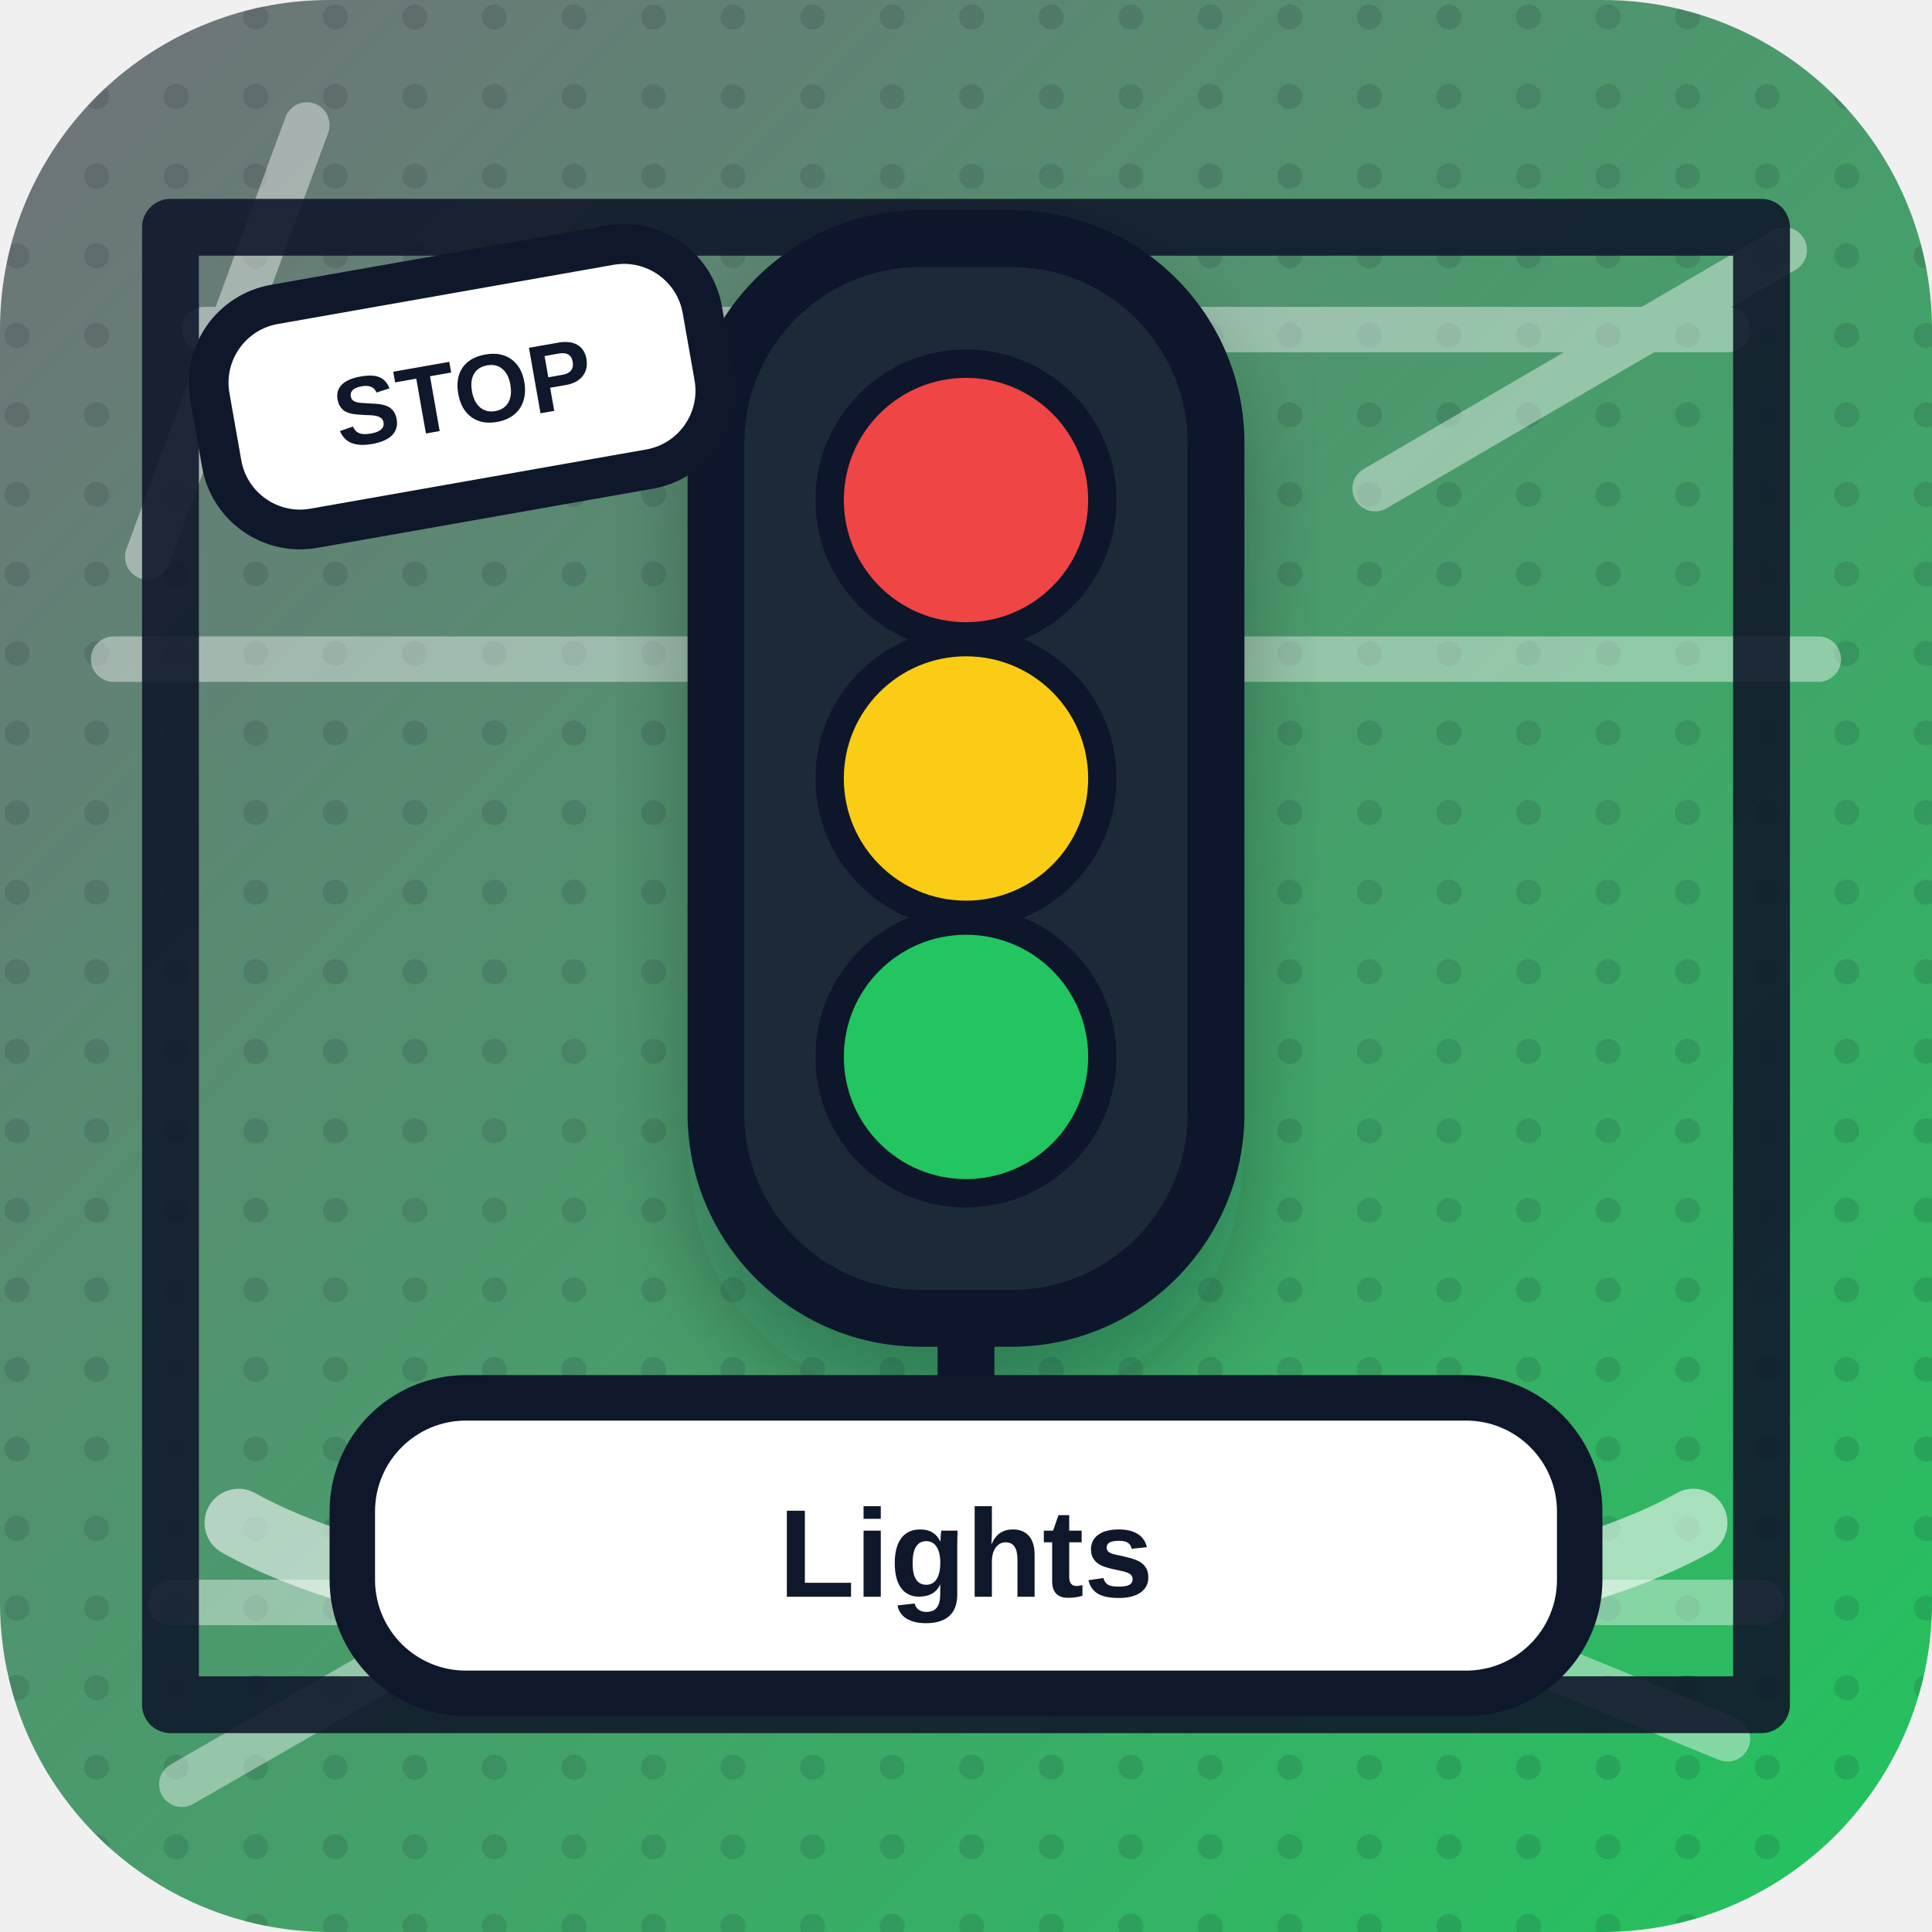
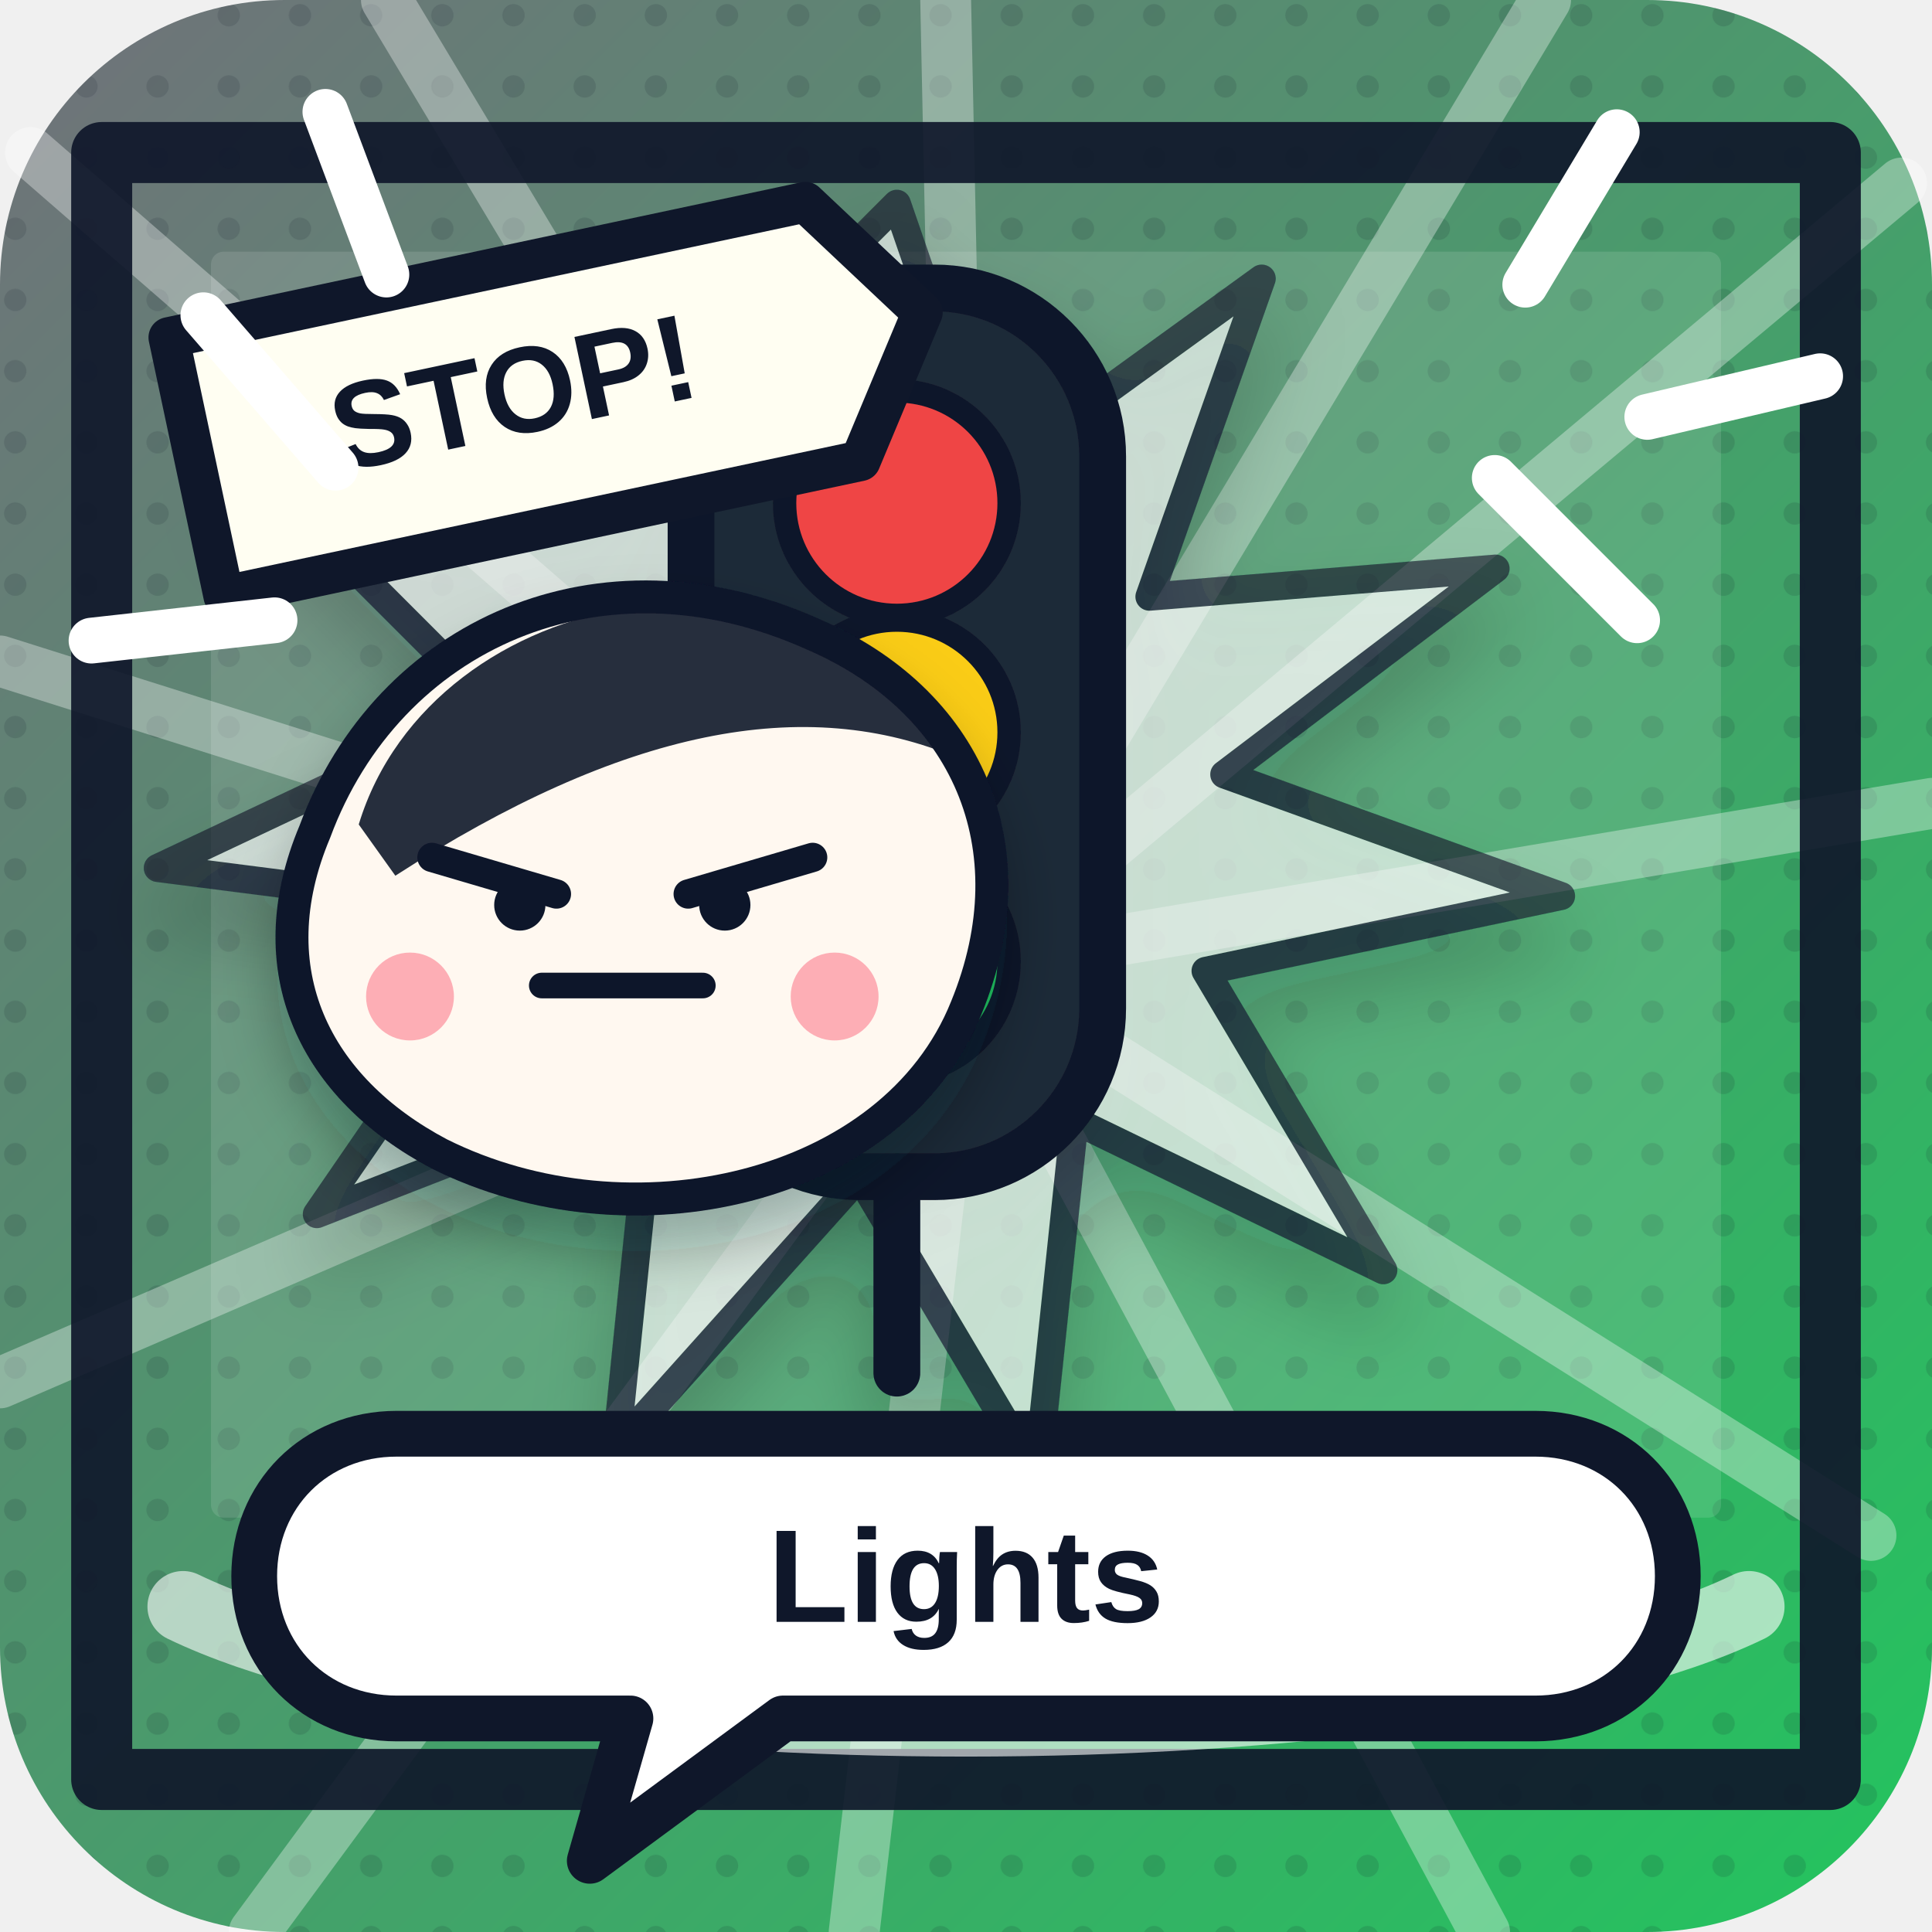
- <svg xmlns="http://www.w3.org/2000/svg" viewBox="0 0 340 340" role="img" aria-label="Lights manga classroom tool icon">
+ <svg xmlns="http://www.w3.org/2000/svg" viewBox="0 0 380 380" role="img" aria-label="Lights manga classroom tool icon">
  <defs>
    <linearGradient id="bg" x1="0" y1="0" x2="1" y2="1">
      <stop offset="0" stop-color="#71717a" />
      <stop offset="1" stop-color="#22c55e" />
    </linearGradient>
    <pattern id="dots" width="14" height="14" patternUnits="userSpaceOnUse">
      <circle cx="3" cy="3" r="2.2" fill="#0f172a" opacity=".13" />
    </pattern>
    <filter id="shadow" x="-20%" y="-20%" width="140%" height="140%">
      <feDropShadow dx="0" dy="10" stdDeviation="8" flood-color="#0f172a" flood-opacity=".28" />
    </filter>
  </defs>
-   <rect width="340" height="340" rx="58" fill="url(#bg)" />
-   <rect width="340" height="340" rx="58" fill="url(#dots)" />
-   <path d="M36 58h268M20 116h300M30 282h280M54 22l-28 76M314 44l-72 42M304 306l-88-36M32 314l94-54" stroke="#fff" stroke-width="8" stroke-linecap="round" opacity=".42" />
-   <path d="M30 40h280v260H30z" fill="none" stroke="#0f172a" stroke-width="10" stroke-linejoin="round" opacity=".9" />
-   <g filter="url(#shadow)">
+   <rect width="380" height="380" rx="56" fill="url(#bg)" />
+   <rect width="380" height="380" rx="56" fill="url(#dots)" />
+   <path d="M190 190L6 30M190 190L76 0M190 190L186 0M190 190L304 0M190 190L374 36M190 190L380 158M190 190L368 302M190 190L292 380M190 190L168 380M190 190L50 380M190 190L0 272M190 190L0 130" stroke="#fff" stroke-width="10" stroke-linecap="round" opacity=".34" />
+   <path d="M20 30h340v320H20z" fill="none" stroke="#0f172a" stroke-width="12" stroke-linejoin="round" opacity=".92" />
+   <path d="M44 52h292v244H44z" fill="#ffffff" opacity=".12" stroke="#ffffff" stroke-width="5" stroke-linejoin="round" />
+   <g transform="translate(20 18) scale(.92)" filter="url(#shadow)">
+     <path d="M170 24l20 58 58-42-24 68 74-6-58 44 72 26-76 16 38 64-66-32-8 76-38-64-52 58 8-78-72 28 44-64-78-10 72-34-54-54 72 14z" fill="#ffffff" opacity=".64" stroke="#0f172a" stroke-width="6" stroke-linejoin="round" />
    <rect x="126" y="42" width="88" height="190" rx="36" fill="#1f2937" stroke="#0f172a" stroke-width="10" />
    <circle cx="170" cy="88" r="24" fill="#ef4444" stroke="#0f172a" stroke-width="5" />
    <circle cx="170" cy="137" r="24" fill="#facc15" stroke="#0f172a" stroke-width="5" />
    <circle cx="170" cy="186" r="24" fill="#22c55e" stroke="#0f172a" stroke-width="5" />
    <path d="M170 232v42" stroke="#0f172a" stroke-width="10" stroke-linecap="round" />
  </g>
-   <path d="M42 268c50 28 206 28 256 0" fill="none" stroke="#fff" stroke-width="12" stroke-linecap="round" opacity=".58" />
-   <rect x="62" y="246" width="216" height="52" rx="20" fill="#ffffff" stroke="#0f172a" stroke-width="8" />
-   <text x="170" y="281" text-anchor="middle" font-size="22" font-weight="900" fill="#0f172a" font-family="Arial Black, Arial">Lights</text>
-   <g transform="rotate(-10 82 72)">
-     <rect x="38" y="48" width="88" height="40" rx="14" fill="#ffffff" stroke="#0f172a" stroke-width="7" />
-     <text x="82" y="75" text-anchor="middle" font-size="17" font-weight="900" fill="#0f172a" font-family="Arial Black, Arial">STOP</text>
+   <g transform="translate(0 34) scale(.72)" filter="url(#shadow)">
+     <g>
+       <path d="M86 180c20-54 78-80 136-54 42 18 60 58 42 102-20 50-92 66-144 40-34-18-50-50-34-88z" fill="#fff8f0" stroke="#0f172a" stroke-width="9" />
+       <path d="M98 178c20-66 124-86 164-18-42-18-92-8-154 32z" fill="#0f172a" opacity=".9" />
+       <path d="M118 187l34 10M222 187l-34 10" stroke="#0f172a" stroke-width="8" stroke-linecap="round" />
+       <circle cx="142" cy="200" r="7" fill="#0f172a" />
+       <circle cx="198" cy="200" r="7" fill="#0f172a" />
+       <path d="M148 222h44" stroke="#0f172a" stroke-width="7" stroke-linecap="round" />
+       <circle cx="112" cy="225" r="12" fill="#fb7185" opacity=".55" />
+       <circle cx="228" cy="225" r="12" fill="#fb7185" opacity=".55" />
+     </g>
  </g>
+   <path d="M36 316c62 30 246 30 308 0" fill="none" stroke="#fff" stroke-width="14" stroke-linecap="round" opacity=".6" />
+   <path d="M78 282h224c16 0 28 12 28 28s-12 28-28 28H154l-38 28 8-28H78c-16 0-28-12-28-28s12-28 28-28z" fill="#ffffff" stroke="#0f172a" stroke-width="9" stroke-linejoin="round" />
+   <text x="190" y="319" text-anchor="middle" font-size="26" font-weight="900" fill="#0f172a" font-family="Arial Black, Arial">Lights</text>
+   <g transform="rotate(-12 104 82)">
+     <path d="M38 52h128l18 26-18 26H38z" fill="#fffef2" stroke="#0f172a" stroke-width="8" stroke-linejoin="round" />
+     <text x="102" y="85" text-anchor="middle" font-size="24" font-weight="900" fill="#0f172a" font-family="Arial Black, Arial">STOP!</text>
+   </g>
+   <path d="M300 56l18-30M324 82l34-8M294 94l28 28M66 92L40 62M54 122l-36 4M76 54L64 22" stroke="#fff" stroke-width="9" stroke-linecap="round" />
</svg>
